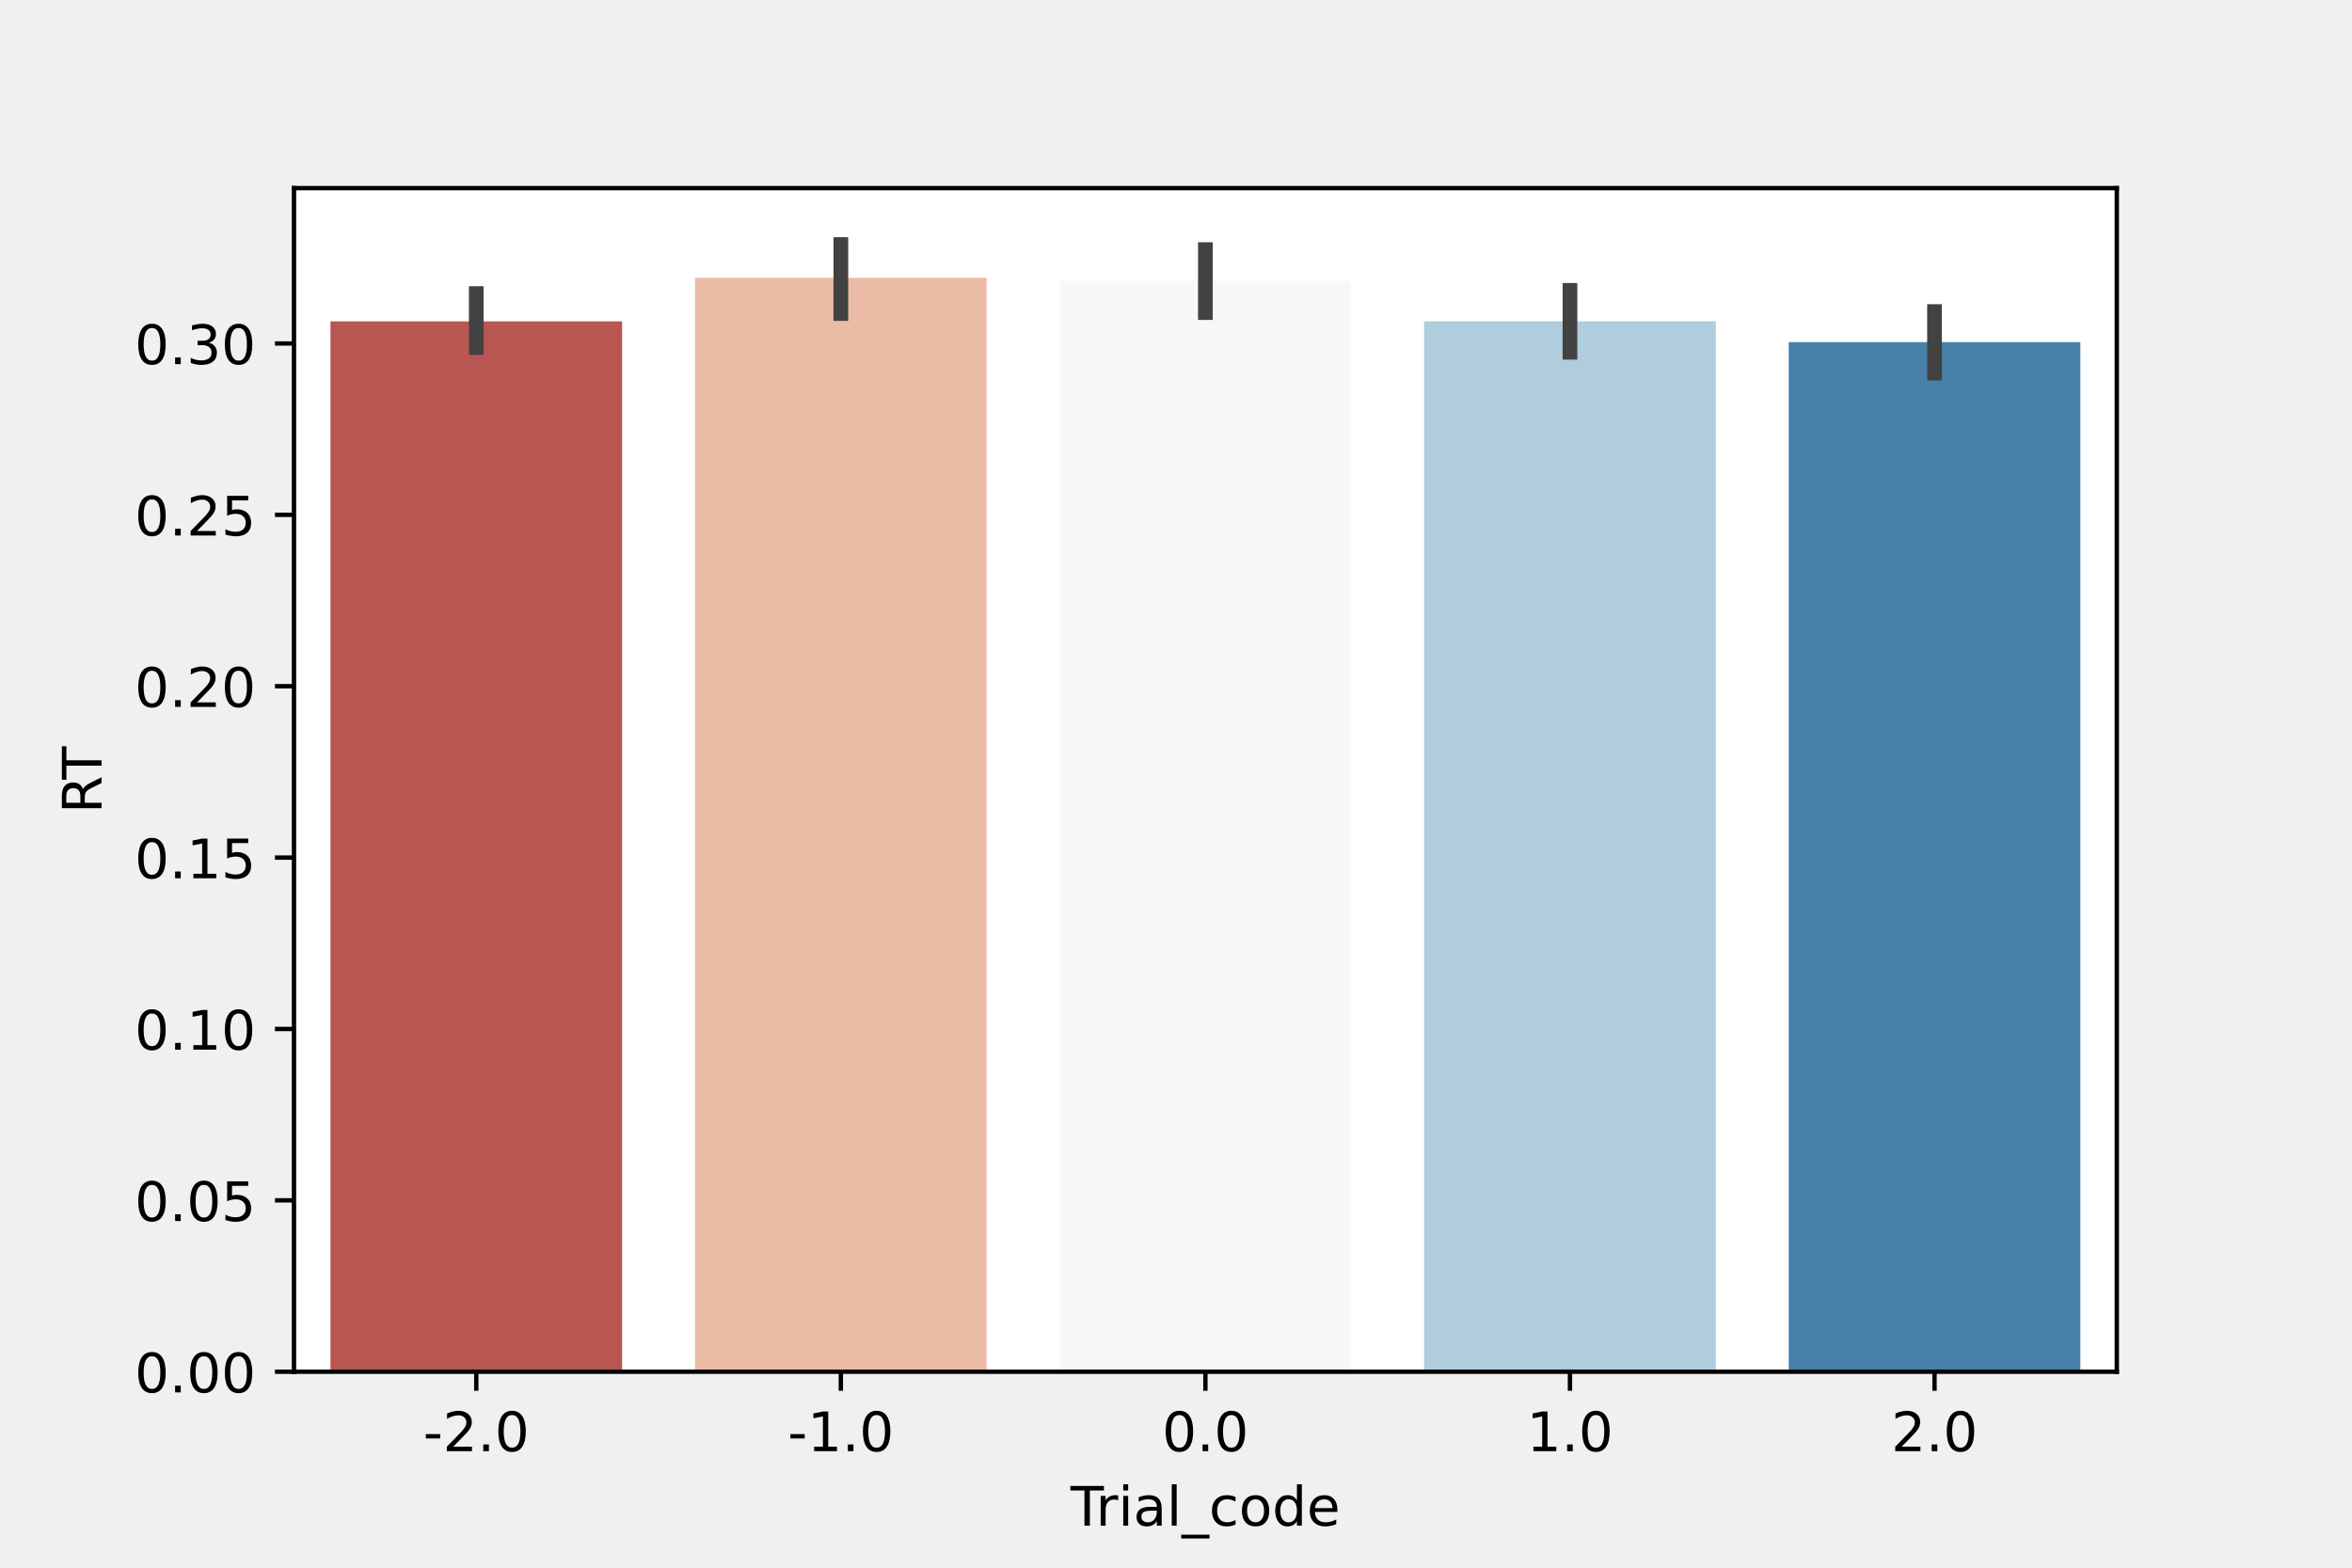
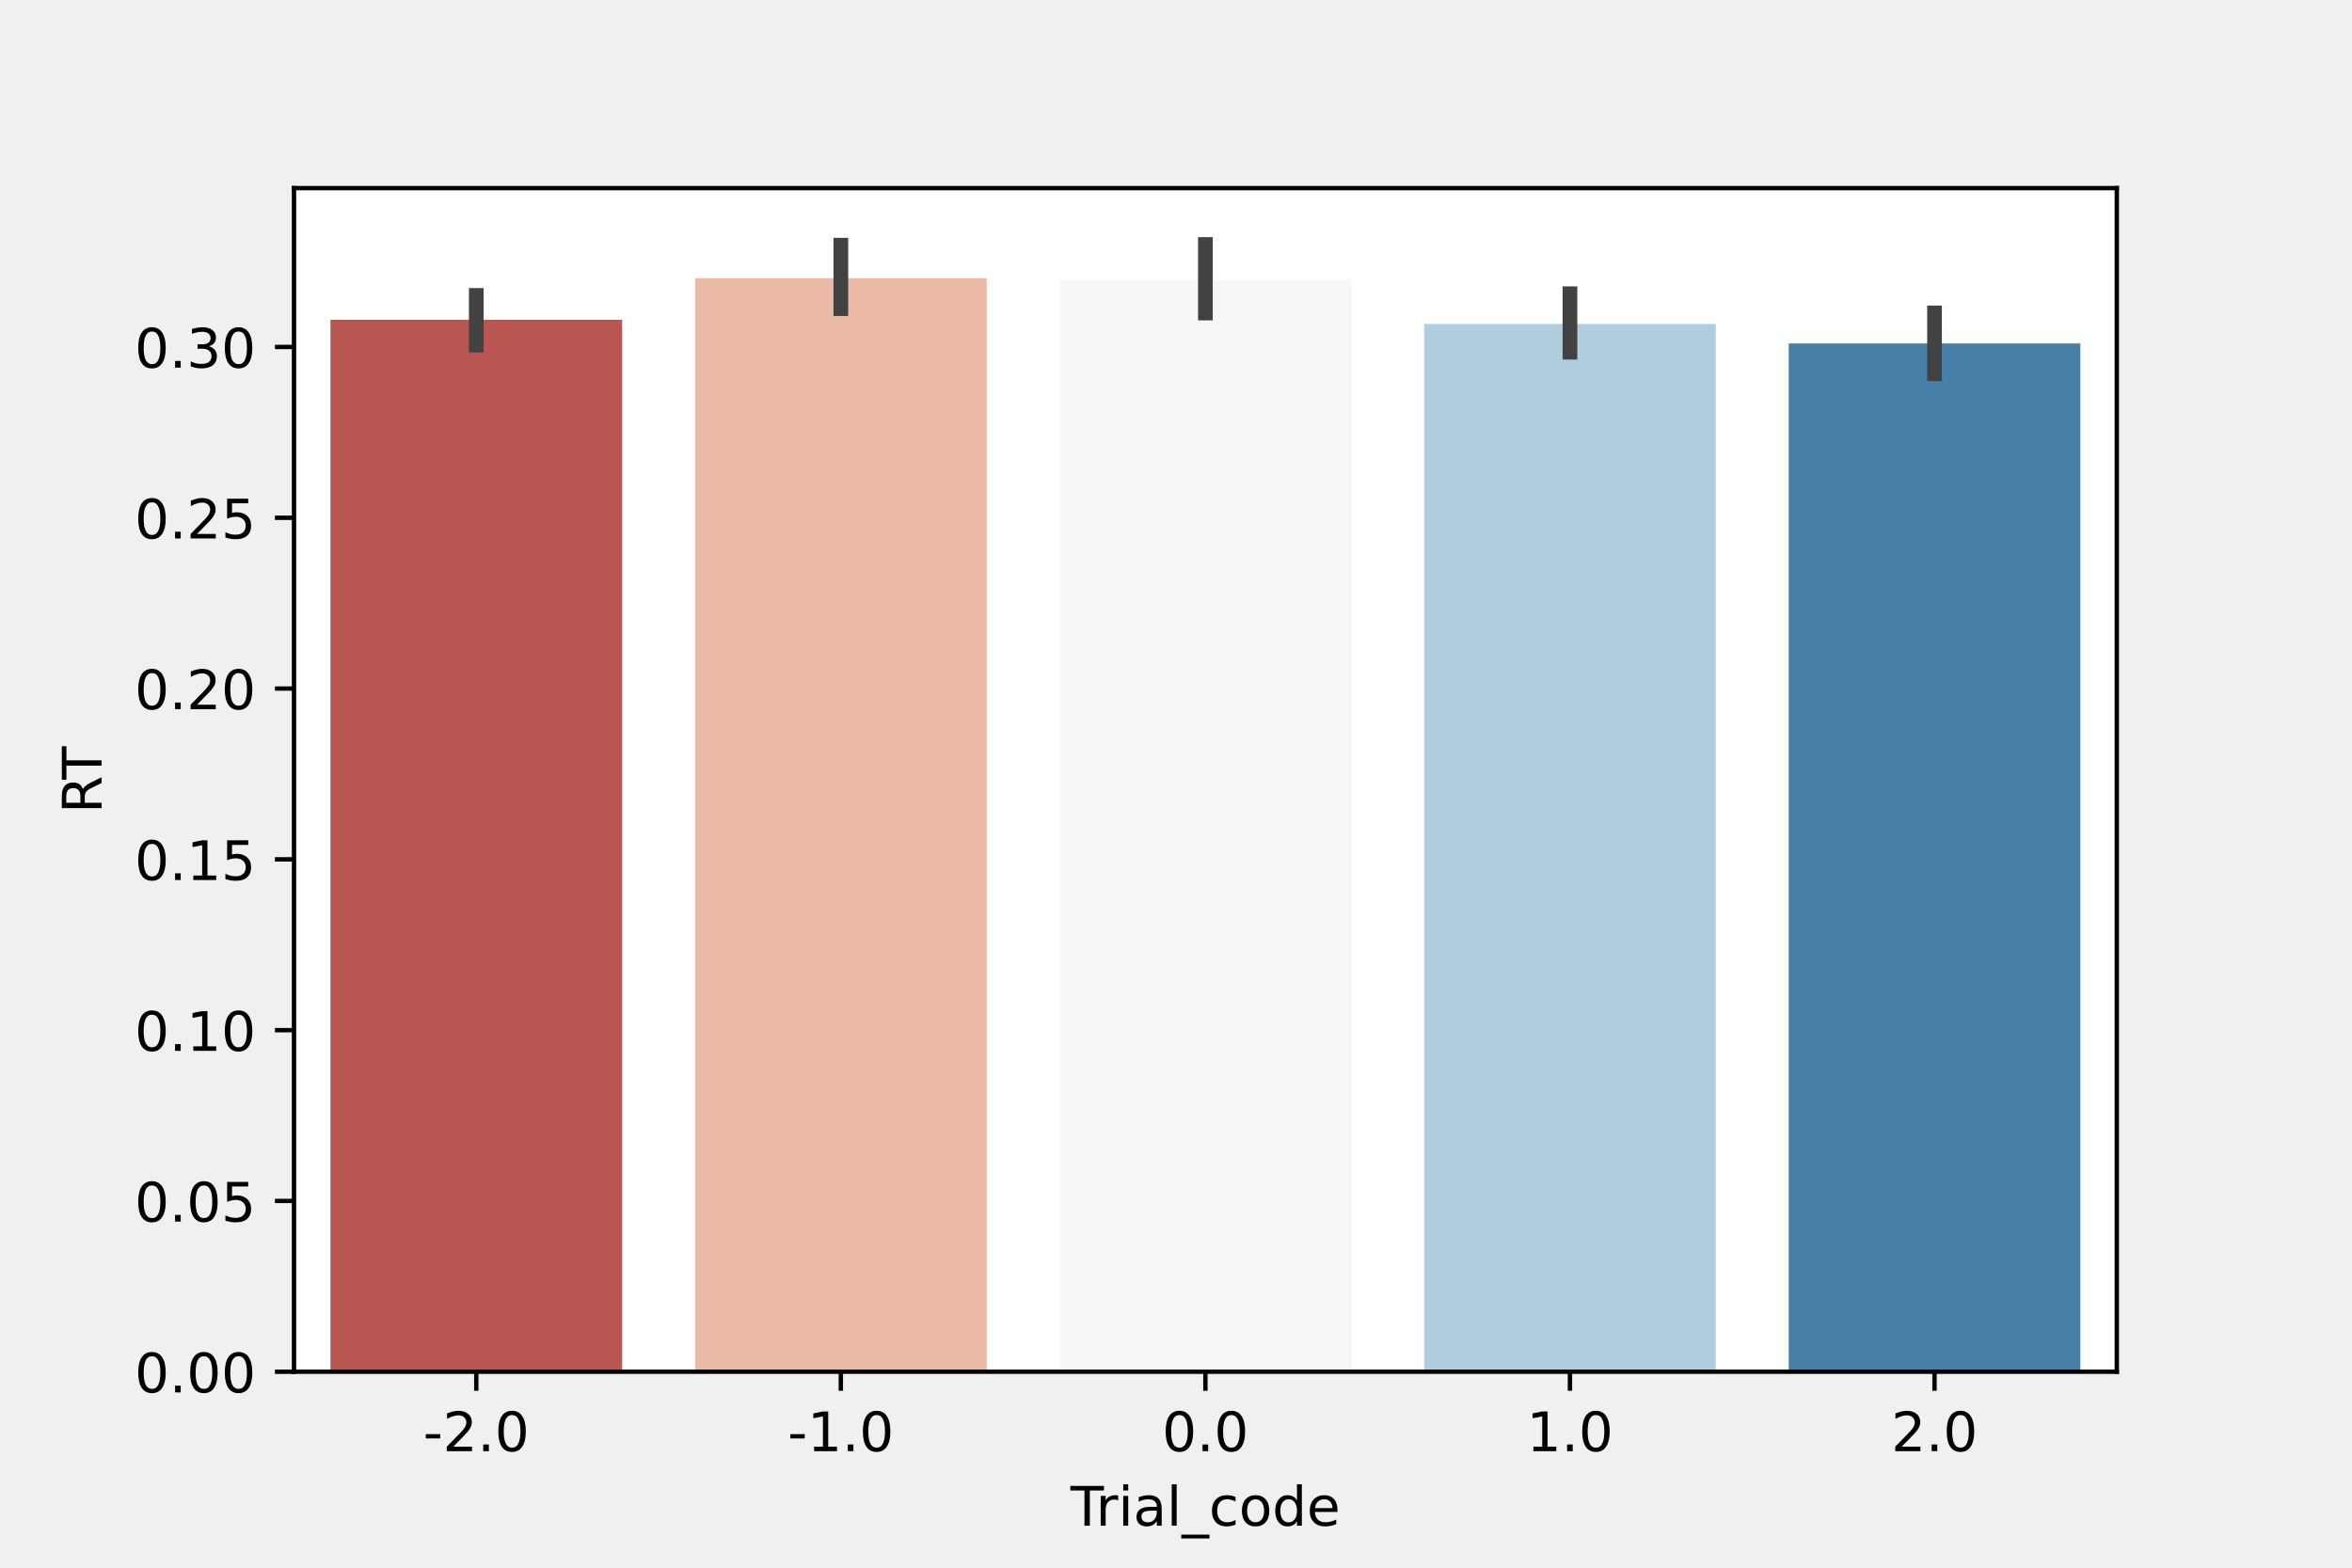
<svg xmlns="http://www.w3.org/2000/svg" xmlns:xlink="http://www.w3.org/1999/xlink" height="288pt" version="1.1" viewBox="0 0 432 288" width="432pt">
  <defs>
    <style type="text/css">*{stroke-linecap:butt;stroke-linejoin:round;}</style>
  </defs>
  <g id="figure_1">
    <g id="patch_1">
      <path d="M 0 288  L 432 288  L 432 0  L 0 0  z " style="fill:none;" />
    </g>
    <g id="axes_1">
      <g id="patch_2">
        <path d="M 54 252  L 388.8 252  L 388.8 34.56  L 54 34.56  z " style="fill:#ffffff;" />
      </g>
      <g id="patch_3">
-         <path clip-path="url(#p3a9cab7b33)" d="M 60.696 252  L 114.264 252  L 114.264 59.042  L 60.696 59.042  z " style="fill:#b85652;" />
+         <path clip-path="url(#p13e7e9fc43)" d="M 60.696 252  L 114.264 252  L 114.264 58.753  L 60.696 58.753  z " style="fill:#b85652;" />
      </g>
      <g id="patch_4">
-         <path clip-path="url(#p3a9cab7b33)" d="M 127.656 252  L 181.224 252  L 181.224 51.03  L 127.656 51.03  z " style="fill:#ebbba5;" />
+         <path clip-path="url(#p13e7e9fc43)" d="M 127.656 252  L 181.224 252  L 181.224 51.088  L 127.656 51.088  z " style="fill:#ebbba5;" />
      </g>
      <g id="patch_5">
-         <path clip-path="url(#p3a9cab7b33)" d="M 194.616 252  L 248.184 252  L 248.184 51.575  L 194.616 51.575  z " style="fill:#f6f7f7;" />
+         <path clip-path="url(#p13e7e9fc43)" d="M 194.616 252  L 248.184 252  L 248.184 51.384  L 194.616 51.384  z " style="fill:#f6f7f7;" />
      </g>
      <g id="patch_6">
-         <path clip-path="url(#p3a9cab7b33)" d="M 261.576 252  L 315.144 252  L 315.144 59.017  L 261.576 59.017  z " style="fill:#afcddc;" />
+         <path clip-path="url(#p13e7e9fc43)" d="M 261.576 252  L 315.144 252  L 315.144 59.527  L 261.576 59.527  z " style="fill:#afcddc;" />
      </g>
      <g id="patch_7">
-         <path clip-path="url(#p3a9cab7b33)" d="M 328.536 252  L 382.104 252  L 382.104 62.854  L 328.536 62.854  z " style="fill:#4781aa;" />
+         <path clip-path="url(#p13e7e9fc43)" d="M 328.536 252  L 382.104 252  L 382.104 63.1  L 328.536 63.1  z " style="fill:#4781aa;" />
      </g>
      <g id="matplotlib.axis_1">
        <g id="xtick_1">
          <g id="line2d_1">
            <defs>
-               <path d="M 0 0  L 0 3.5  " id="mabe97dca5a" style="stroke:#000000;stroke-width:0.8;" />
+               <path d="M 0 0  L 0 3.5  " id="m459cb48108" style="stroke:#000000;stroke-width:0.8;" />
            </defs>
            <g>
-               <use style="stroke:#000000;stroke-width:0.8;" x="87.48" xlink:href="#mabe97dca5a" y="252" />
+               <use style="stroke:#000000;stroke-width:0.8;" x="87.48" xlink:href="#m459cb48108" y="252" />
            </g>
          </g>
          <g id="text_1">
-             <g transform="translate(77.72453 266.5984)scale(0.1 -0.1)">
-               <defs>
-                 <path d="M 313 2009  L 1997 2009  L 1997 1497  L 313 1497  L 313 2009  z " id="DejaVuSans-2d" transform="scale(0.015625)" />
-                 <path d="M 1228 531  L 3431 531  L 3431 0  L 469 0  L 469 531  Q 828 903 1448 1529  Q 2069 2156 2228 2338  Q 2531 2678 2651 2914  Q 2772 3150 2772 3378  Q 2772 3750 2511 3984  Q 2250 4219 1831 4219  Q 1534 4219 1204 4116  Q 875 4013 500 3803  L 500 4441  Q 881 4594 1212 4672  Q 1544 4750 1819 4750  Q 2544 4750 2975 4387  Q 3406 4025 3406 3419  Q 3406 3131 3298 2873  Q 3191 2616 2906 2266  Q 2828 2175 2409 1742  Q 1991 1309 1228 531  z " id="DejaVuSans-32" transform="scale(0.015625)" />
-                 <path d="M 684 794  L 1344 794  L 1344 0  L 684 0  L 684 794  z " id="DejaVuSans-2e" transform="scale(0.015625)" />
-                 <path d="M 2034 4250  Q 1547 4250 1301 3770  Q 1056 3291 1056 2328  Q 1056 1369 1301 889  Q 1547 409 2034 409  Q 2525 409 2770 889  Q 3016 1369 3016 2328  Q 3016 3291 2770 3770  Q 2525 4250 2034 4250  z M 2034 4750  Q 2819 4750 3233 4129  Q 3647 3509 3647 2328  Q 3647 1150 3233 529  Q 2819 -91 2034 -91  Q 1250 -91 836 529  Q 422 1150 422 2328  Q 422 3509 836 4129  Q 1250 4750 2034 4750  z " id="DejaVuSans-30" transform="scale(0.015625)" />
-               </defs>
-               <use xlink:href="#DejaVuSans-2d" />
-               <use x="36.084" xlink:href="#DejaVuSans-32" />
-               <use x="99.707" xlink:href="#DejaVuSans-2e" />
-               <use x="131.494" xlink:href="#DejaVuSans-30" />
-             </g>
+             <text style="font-family:DejaVu Sans;font-size:10px;font-stretch:normal;font-style:normal;font-weight:normal;text-anchor:middle;" transform="rotate(-0, 87.48, 266.5984)" x="87.48" y="266.598">-2.0</text>
          </g>
        </g>
        <g id="xtick_2">
          <g id="line2d_2">
            <g>
-               <use style="stroke:#000000;stroke-width:0.8;" x="154.44" xlink:href="#mabe97dca5a" y="252" />
+               <use style="stroke:#000000;stroke-width:0.8;" x="154.44" xlink:href="#m459cb48108" y="252" />
            </g>
          </g>
          <g id="text_2">
-             <g transform="translate(144.6845 266.5984)scale(0.1 -0.1)">
-               <defs>
-                 <path d="M 794 531  L 1825 531  L 1825 4091  L 703 3866  L 703 4441  L 1819 4666  L 2450 4666  L 2450 531  L 3481 531  L 3481 0  L 794 0  L 794 531  z " id="DejaVuSans-31" transform="scale(0.015625)" />
-               </defs>
-               <use xlink:href="#DejaVuSans-2d" />
-               <use x="36.084" xlink:href="#DejaVuSans-31" />
-               <use x="99.707" xlink:href="#DejaVuSans-2e" />
-               <use x="131.494" xlink:href="#DejaVuSans-30" />
-             </g>
+             <text style="font-family:DejaVu Sans;font-size:10px;font-stretch:normal;font-style:normal;font-weight:normal;text-anchor:middle;" transform="rotate(-0, 154.44, 266.5984)" x="154.44" y="266.598">-1.0</text>
          </g>
        </g>
        <g id="xtick_3">
          <g id="line2d_3">
            <g>
-               <use style="stroke:#000000;stroke-width:0.8;" x="221.4" xlink:href="#mabe97dca5a" y="252" />
+               <use style="stroke:#000000;stroke-width:0.8;" x="221.4" xlink:href="#m459cb48108" y="252" />
            </g>
          </g>
          <g id="text_3">
-             <g transform="translate(213.4484 266.5984)scale(0.1 -0.1)">
-               <use xlink:href="#DejaVuSans-30" />
-               <use x="63.623" xlink:href="#DejaVuSans-2e" />
-               <use x="95.41" xlink:href="#DejaVuSans-30" />
-             </g>
+             <text style="font-family:DejaVu Sans;font-size:10px;font-stretch:normal;font-style:normal;font-weight:normal;text-anchor:middle;" transform="rotate(-0, 221.4, 266.5984)" x="221.4" y="266.598">0.0</text>
          </g>
        </g>
        <g id="xtick_4">
          <g id="line2d_4">
            <g>
-               <use style="stroke:#000000;stroke-width:0.8;" x="288.36" xlink:href="#mabe97dca5a" y="252" />
+               <use style="stroke:#000000;stroke-width:0.8;" x="288.36" xlink:href="#m459cb48108" y="252" />
            </g>
          </g>
          <g id="text_4">
-             <g transform="translate(280.4084 266.5984)scale(0.1 -0.1)">
-               <use xlink:href="#DejaVuSans-31" />
-               <use x="63.623" xlink:href="#DejaVuSans-2e" />
-               <use x="95.41" xlink:href="#DejaVuSans-30" />
-             </g>
+             <text style="font-family:DejaVu Sans;font-size:10px;font-stretch:normal;font-style:normal;font-weight:normal;text-anchor:middle;" transform="rotate(-0, 288.36, 266.5984)" x="288.36" y="266.598">1.0</text>
          </g>
        </g>
        <g id="xtick_5">
          <g id="line2d_5">
            <g>
-               <use style="stroke:#000000;stroke-width:0.8;" x="355.32" xlink:href="#mabe97dca5a" y="252" />
+               <use style="stroke:#000000;stroke-width:0.8;" x="355.32" xlink:href="#m459cb48108" y="252" />
            </g>
          </g>
          <g id="text_5">
-             <g transform="translate(347.3684 266.5984)scale(0.1 -0.1)">
-               <use xlink:href="#DejaVuSans-32" />
-               <use x="63.623" xlink:href="#DejaVuSans-2e" />
-               <use x="95.41" xlink:href="#DejaVuSans-30" />
-             </g>
+             <text style="font-family:DejaVu Sans;font-size:10px;font-stretch:normal;font-style:normal;font-weight:normal;text-anchor:middle;" transform="rotate(-0, 355.32, 266.5984)" x="355.32" y="266.598">2.0</text>
          </g>
        </g>
        <g id="text_6">
-           <g transform="translate(196.6266 280.2766)scale(0.1 -0.1)">
-             <defs>
-               <path d="M -19 4666  L 3928 4666  L 3928 4134  L 2272 4134  L 2272 0  L 1638 0  L 1638 4134  L -19 4134  L -19 4666  z " id="DejaVuSans-54" transform="scale(0.015625)" />
-               <path d="M 2631 2963  Q 2534 3019 2420 3045  Q 2306 3072 2169 3072  Q 1681 3072 1420 2755  Q 1159 2438 1159 1844  L 1159 0  L 581 0  L 581 3500  L 1159 3500  L 1159 2956  Q 1341 3275 1631 3429  Q 1922 3584 2338 3584  Q 2397 3584 2469 3576  Q 2541 3569 2628 3553  L 2631 2963  z " id="DejaVuSans-72" transform="scale(0.015625)" />
-               <path d="M 603 3500  L 1178 3500  L 1178 0  L 603 0  L 603 3500  z M 603 4863  L 1178 4863  L 1178 4134  L 603 4134  L 603 4863  z " id="DejaVuSans-69" transform="scale(0.015625)" />
-               <path d="M 2194 1759  Q 1497 1759 1228 1600  Q 959 1441 959 1056  Q 959 750 1161 570  Q 1363 391 1709 391  Q 2188 391 2477 730  Q 2766 1069 2766 1631  L 2766 1759  L 2194 1759  z M 3341 1997  L 3341 0  L 2766 0  L 2766 531  Q 2569 213 2275 61  Q 1981 -91 1556 -91  Q 1019 -91 701 211  Q 384 513 384 1019  Q 384 1609 779 1909  Q 1175 2209 1959 2209  L 2766 2209  L 2766 2266  Q 2766 2663 2505 2880  Q 2244 3097 1772 3097  Q 1472 3097 1187 3025  Q 903 2953 641 2809  L 641 3341  Q 956 3463 1253 3523  Q 1550 3584 1831 3584  Q 2591 3584 2966 3190  Q 3341 2797 3341 1997  z " id="DejaVuSans-61" transform="scale(0.015625)" />
-               <path d="M 603 4863  L 1178 4863  L 1178 0  L 603 0  L 603 4863  z " id="DejaVuSans-6c" transform="scale(0.015625)" />
-               <path d="M 3263 -1063  L 3263 -1509  L -63 -1509  L -63 -1063  L 3263 -1063  z " id="DejaVuSans-5f" transform="scale(0.015625)" />
-               <path d="M 3122 3366  L 3122 2828  Q 2878 2963 2633 3030  Q 2388 3097 2138 3097  Q 1578 3097 1268 2742  Q 959 2388 959 1747  Q 959 1106 1268 751  Q 1578 397 2138 397  Q 2388 397 2633 464  Q 2878 531 3122 666  L 3122 134  Q 2881 22 2623 -34  Q 2366 -91 2075 -91  Q 1284 -91 818 406  Q 353 903 353 1747  Q 353 2603 823 3093  Q 1294 3584 2113 3584  Q 2378 3584 2631 3529  Q 2884 3475 3122 3366  z " id="DejaVuSans-63" transform="scale(0.015625)" />
-               <path d="M 1959 3097  Q 1497 3097 1228 2736  Q 959 2375 959 1747  Q 959 1119 1226 758  Q 1494 397 1959 397  Q 2419 397 2687 759  Q 2956 1122 2956 1747  Q 2956 2369 2687 2733  Q 2419 3097 1959 3097  z M 1959 3584  Q 2709 3584 3137 3096  Q 3566 2609 3566 1747  Q 3566 888 3137 398  Q 2709 -91 1959 -91  Q 1206 -91 779 398  Q 353 888 353 1747  Q 353 2609 779 3096  Q 1206 3584 1959 3584  z " id="DejaVuSans-6f" transform="scale(0.015625)" />
-               <path d="M 2906 2969  L 2906 4863  L 3481 4863  L 3481 0  L 2906 0  L 2906 525  Q 2725 213 2448 61  Q 2172 -91 1784 -91  Q 1150 -91 751 415  Q 353 922 353 1747  Q 353 2572 751 3078  Q 1150 3584 1784 3584  Q 2172 3584 2448 3432  Q 2725 3281 2906 2969  z M 947 1747  Q 947 1113 1208 752  Q 1469 391 1925 391  Q 2381 391 2643 752  Q 2906 1113 2906 1747  Q 2906 2381 2643 2742  Q 2381 3103 1925 3103  Q 1469 3103 1208 2742  Q 947 2381 947 1747  z " id="DejaVuSans-64" transform="scale(0.015625)" />
-               <path d="M 3597 1894  L 3597 1613  L 953 1613  Q 991 1019 1311 708  Q 1631 397 2203 397  Q 2534 397 2845 478  Q 3156 559 3463 722  L 3463 178  Q 3153 47 2828 -22  Q 2503 -91 2169 -91  Q 1331 -91 842 396  Q 353 884 353 1716  Q 353 2575 817 3079  Q 1281 3584 2069 3584  Q 2775 3584 3186 3129  Q 3597 2675 3597 1894  z M 3022 2063  Q 3016 2534 2758 2815  Q 2500 3097 2075 3097  Q 1594 3097 1305 2825  Q 1016 2553 972 2059  L 3022 2063  z " id="DejaVuSans-65" transform="scale(0.015625)" />
-             </defs>
-             <use xlink:href="#DejaVuSans-54" />
-             <use x="46.334" xlink:href="#DejaVuSans-72" />
-             <use x="87.447" xlink:href="#DejaVuSans-69" />
-             <use x="115.23" xlink:href="#DejaVuSans-61" />
-             <use x="176.51" xlink:href="#DejaVuSans-6c" />
-             <use x="204.293" xlink:href="#DejaVuSans-5f" />
-             <use x="254.293" xlink:href="#DejaVuSans-63" />
-             <use x="309.273" xlink:href="#DejaVuSans-6f" />
-             <use x="370.455" xlink:href="#DejaVuSans-64" />
-             <use x="433.932" xlink:href="#DejaVuSans-65" />
-           </g>
+           <text style="font-family:DejaVu Sans;font-size:10px;font-stretch:normal;font-style:normal;font-weight:normal;text-anchor:middle;" transform="rotate(-0, 221.4, 280.2766)" x="221.4" y="280.277">Trial_code</text>
        </g>
      </g>
      <g id="matplotlib.axis_2">
        <g id="ytick_1">
          <g id="line2d_6">
            <defs>
-               <path d="M 0 0  L -3.5 0  " id="m2627056a85" style="stroke:#000000;stroke-width:0.8;" />
+               <path d="M 0 0  L -3.5 0  " id="mc3b4aa092a" style="stroke:#000000;stroke-width:0.8;" />
            </defs>
            <g>
-               <use style="stroke:#000000;stroke-width:0.8;" x="54" xlink:href="#m2627056a85" y="252" />
+               <use style="stroke:#000000;stroke-width:0.8;" x="54" xlink:href="#mc3b4aa092a" y="252" />
            </g>
          </g>
          <g id="text_7">
-             <g transform="translate(24.73438 255.7992)scale(0.1 -0.1)">
-               <use xlink:href="#DejaVuSans-30" />
-               <use x="63.623" xlink:href="#DejaVuSans-2e" />
-               <use x="95.41" xlink:href="#DejaVuSans-30" />
-               <use x="159.033" xlink:href="#DejaVuSans-30" />
-             </g>
+             <text style="font-family:DejaVu Sans;font-size:10px;font-stretch:normal;font-style:normal;font-weight:normal;text-anchor:end;" transform="rotate(-0, 47, 255.7992)" x="47" y="255.799">0.00</text>
          </g>
        </g>
        <g id="ytick_2">
          <g id="line2d_7">
            <g>
-               <use style="stroke:#000000;stroke-width:0.8;" x="54" xlink:href="#m2627056a85" y="220.516" />
+               <use style="stroke:#000000;stroke-width:0.8;" x="54" xlink:href="#mc3b4aa092a" y="220.624" />
            </g>
          </g>
          <g id="text_8">
-             <g transform="translate(24.73438 224.3155)scale(0.1 -0.1)">
-               <defs>
-                 <path d="M 691 4666  L 3169 4666  L 3169 4134  L 1269 4134  L 1269 2991  Q 1406 3038 1543 3061  Q 1681 3084 1819 3084  Q 2600 3084 3056 2656  Q 3513 2228 3513 1497  Q 3513 744 3044 326  Q 2575 -91 1722 -91  Q 1428 -91 1123 -41  Q 819 9 494 109  L 494 744  Q 775 591 1075 516  Q 1375 441 1709 441  Q 2250 441 2565 725  Q 2881 1009 2881 1497  Q 2881 1984 2565 2268  Q 2250 2553 1709 2553  Q 1456 2553 1204 2497  Q 953 2441 691 2322  L 691 4666  z " id="DejaVuSans-35" transform="scale(0.015625)" />
-               </defs>
-               <use xlink:href="#DejaVuSans-30" />
-               <use x="63.623" xlink:href="#DejaVuSans-2e" />
-               <use x="95.41" xlink:href="#DejaVuSans-30" />
-               <use x="159.033" xlink:href="#DejaVuSans-35" />
-             </g>
+             <text style="font-family:DejaVu Sans;font-size:10px;font-stretch:normal;font-style:normal;font-weight:normal;text-anchor:end;" transform="rotate(-0, 47, 224.423)" x="47" y="224.423">0.05</text>
          </g>
        </g>
        <g id="ytick_3">
          <g id="line2d_8">
            <g>
-               <use style="stroke:#000000;stroke-width:0.8;" x="54" xlink:href="#m2627056a85" y="189.033" />
+               <use style="stroke:#000000;stroke-width:0.8;" x="54" xlink:href="#mc3b4aa092a" y="189.248" />
            </g>
          </g>
          <g id="text_9">
-             <g transform="translate(24.73438 192.8318)scale(0.1 -0.1)">
-               <use xlink:href="#DejaVuSans-30" />
-               <use x="63.623" xlink:href="#DejaVuSans-2e" />
-               <use x="95.41" xlink:href="#DejaVuSans-31" />
-               <use x="159.033" xlink:href="#DejaVuSans-30" />
-             </g>
+             <text style="font-family:DejaVu Sans;font-size:10px;font-stretch:normal;font-style:normal;font-weight:normal;text-anchor:end;" transform="rotate(-0, 47, 193.0467)" x="47" y="193.047">0.10</text>
          </g>
        </g>
        <g id="ytick_4">
          <g id="line2d_9">
            <g>
-               <use style="stroke:#000000;stroke-width:0.8;" x="54" xlink:href="#m2627056a85" y="157.549" />
+               <use style="stroke:#000000;stroke-width:0.8;" x="54" xlink:href="#mc3b4aa092a" y="157.871" />
            </g>
          </g>
          <g id="text_10">
-             <g transform="translate(24.73438 161.3481)scale(0.1 -0.1)">
-               <use xlink:href="#DejaVuSans-30" />
-               <use x="63.623" xlink:href="#DejaVuSans-2e" />
-               <use x="95.41" xlink:href="#DejaVuSans-31" />
-               <use x="159.033" xlink:href="#DejaVuSans-35" />
-             </g>
+             <text style="font-family:DejaVu Sans;font-size:10px;font-stretch:normal;font-style:normal;font-weight:normal;text-anchor:end;" transform="rotate(-0, 47, 161.6705)" x="47" y="161.67">0.15</text>
          </g>
        </g>
        <g id="ytick_5">
          <g id="line2d_10">
            <g>
-               <use style="stroke:#000000;stroke-width:0.8;" x="54" xlink:href="#m2627056a85" y="126.065" />
+               <use style="stroke:#000000;stroke-width:0.8;" x="54" xlink:href="#mc3b4aa092a" y="126.495" />
            </g>
          </g>
          <g id="text_11">
-             <g transform="translate(24.73438 129.8645)scale(0.1 -0.1)">
-               <use xlink:href="#DejaVuSans-30" />
-               <use x="63.623" xlink:href="#DejaVuSans-2e" />
-               <use x="95.41" xlink:href="#DejaVuSans-32" />
-               <use x="159.033" xlink:href="#DejaVuSans-30" />
-             </g>
+             <text style="font-family:DejaVu Sans;font-size:10px;font-stretch:normal;font-style:normal;font-weight:normal;text-anchor:end;" transform="rotate(-0, 47, 130.2942)" x="47" y="130.294">0.20</text>
          </g>
        </g>
        <g id="ytick_6">
          <g id="line2d_11">
            <g>
-               <use style="stroke:#000000;stroke-width:0.8;" x="54" xlink:href="#m2627056a85" y="94.582" />
+               <use style="stroke:#000000;stroke-width:0.8;" x="54" xlink:href="#mc3b4aa092a" y="95.119" />
            </g>
          </g>
          <g id="text_12">
-             <g transform="translate(24.73438 98.38077)scale(0.1 -0.1)">
-               <use xlink:href="#DejaVuSans-30" />
-               <use x="63.623" xlink:href="#DejaVuSans-2e" />
-               <use x="95.41" xlink:href="#DejaVuSans-32" />
-               <use x="159.033" xlink:href="#DejaVuSans-35" />
-             </g>
+             <text style="font-family:DejaVu Sans;font-size:10px;font-stretch:normal;font-style:normal;font-weight:normal;text-anchor:end;" transform="rotate(-0, 47, 98.91798)" x="47" y="98.918">0.25</text>
          </g>
        </g>
        <g id="ytick_7">
          <g id="line2d_12">
            <g>
-               <use style="stroke:#000000;stroke-width:0.8;" x="54" xlink:href="#m2627056a85" y="63.098" />
+               <use style="stroke:#000000;stroke-width:0.8;" x="54" xlink:href="#mc3b4aa092a" y="63.743" />
            </g>
          </g>
          <g id="text_13">
-             <g transform="translate(24.73438 66.89708)scale(0.1 -0.1)">
-               <defs>
-                 <path d="M 2597 2516  Q 3050 2419 3304 2112  Q 3559 1806 3559 1356  Q 3559 666 3084 287  Q 2609 -91 1734 -91  Q 1441 -91 1130 -33  Q 819 25 488 141  L 488 750  Q 750 597 1062 519  Q 1375 441 1716 441  Q 2309 441 2620 675  Q 2931 909 2931 1356  Q 2931 1769 2642 2001  Q 2353 2234 1838 2234  L 1294 2234  L 1294 2753  L 1863 2753  Q 2328 2753 2575 2939  Q 2822 3125 2822 3475  Q 2822 3834 2567 4026  Q 2313 4219 1838 4219  Q 1578 4219 1281 4162  Q 984 4106 628 3988  L 628 4550  Q 988 4650 1302 4700  Q 1616 4750 1894 4750  Q 2613 4750 3031 4423  Q 3450 4097 3450 3541  Q 3450 3153 3228 2886  Q 3006 2619 2597 2516  z " id="DejaVuSans-33" transform="scale(0.015625)" />
-               </defs>
-               <use xlink:href="#DejaVuSans-30" />
-               <use x="63.623" xlink:href="#DejaVuSans-2e" />
-               <use x="95.41" xlink:href="#DejaVuSans-33" />
-               <use x="159.033" xlink:href="#DejaVuSans-30" />
-             </g>
+             <text style="font-family:DejaVu Sans;font-size:10px;font-stretch:normal;font-style:normal;font-weight:normal;text-anchor:end;" transform="rotate(-0, 47, 67.54173)" x="47" y="67.542">0.30</text>
          </g>
        </g>
        <g id="text_14">
-           <g transform="translate(18.65469 149.4456)rotate(-90)scale(0.1 -0.1)">
-             <defs>
-               <path d="M 2841 2188  Q 3044 2119 3236 1894  Q 3428 1669 3622 1275  L 4263 0  L 3584 0  L 2988 1197  Q 2756 1666 2539 1819  Q 2322 1972 1947 1972  L 1259 1972  L 1259 0  L 628 0  L 628 4666  L 2053 4666  Q 2853 4666 3247 4331  Q 3641 3997 3641 3322  Q 3641 2881 3436 2590  Q 3231 2300 2841 2188  z M 1259 4147  L 1259 2491  L 2053 2491  Q 2509 2491 2742 2702  Q 2975 2913 2975 3322  Q 2975 3731 2742 3939  Q 2509 4147 2053 4147  L 1259 4147  z " id="DejaVuSans-52" transform="scale(0.015625)" />
-             </defs>
-             <use xlink:href="#DejaVuSans-52" />
-             <use x="62.232" xlink:href="#DejaVuSans-54" />
-           </g>
+           <text style="font-family:DejaVu Sans;font-size:10px;font-stretch:normal;font-style:normal;font-weight:normal;text-anchor:middle;" transform="rotate(-90, 18.65469, 143.28)" x="18.655" y="143.28">RT</text>
        </g>
      </g>
      <g id="line2d_13">
-         <path clip-path="url(#p3a9cab7b33)" d="M 87.48 63.848  L 87.48 53.924  " style="fill:none;stroke:#424242;stroke-linecap:square;stroke-width:2.7;" />
+         <path clip-path="url(#p13e7e9fc43)" d="M 87.48 63.406  L 87.48 54.271  " style="fill:none;stroke:#424242;stroke-linecap:square;stroke-width:2.7;" />
      </g>
      <g id="line2d_14">
-         <path clip-path="url(#p3a9cab7b33)" d="M 154.44 57.598  L 154.44 44.914  " style="fill:none;stroke:#424242;stroke-linecap:square;stroke-width:2.7;" />
+         <path clip-path="url(#p13e7e9fc43)" d="M 154.44 56.701  L 154.44 45.043  " style="fill:none;stroke:#424242;stroke-linecap:square;stroke-width:2.7;" />
      </g>
      <g id="line2d_15">
-         <path clip-path="url(#p3a9cab7b33)" d="M 221.4 57.43  L 221.4 45.849  " style="fill:none;stroke:#424242;stroke-linecap:square;stroke-width:2.7;" />
+         <path clip-path="url(#p13e7e9fc43)" d="M 221.4 57.505  L 221.4 44.914  " style="fill:none;stroke:#424242;stroke-linecap:square;stroke-width:2.7;" />
      </g>
      <g id="line2d_16">
-         <path clip-path="url(#p3a9cab7b33)" d="M 288.36 64.712  L 288.36 53.335  " style="fill:none;stroke:#424242;stroke-linecap:square;stroke-width:2.7;" />
+         <path clip-path="url(#p13e7e9fc43)" d="M 288.36 64.707  L 288.36 53.966  " style="fill:none;stroke:#424242;stroke-linecap:square;stroke-width:2.7;" />
      </g>
      <g id="line2d_17">
-         <path clip-path="url(#p3a9cab7b33)" d="M 355.32 68.552  L 355.32 57.234  " style="fill:none;stroke:#424242;stroke-linecap:square;stroke-width:2.7;" />
+         <path clip-path="url(#p13e7e9fc43)" d="M 355.32 68.663  L 355.32 57.49  " style="fill:none;stroke:#424242;stroke-linecap:square;stroke-width:2.7;" />
      </g>
      <g id="patch_8">
        <path d="M 54 252  L 54 34.56  " style="fill:none;stroke:#000000;stroke-linecap:square;stroke-linejoin:miter;stroke-width:0.8;" />
      </g>
      <g id="patch_9">
        <path d="M 388.8 252  L 388.8 34.56  " style="fill:none;stroke:#000000;stroke-linecap:square;stroke-linejoin:miter;stroke-width:0.8;" />
      </g>
      <g id="patch_10">
        <path d="M 54 252  L 388.8 252  " style="fill:none;stroke:#000000;stroke-linecap:square;stroke-linejoin:miter;stroke-width:0.8;" />
      </g>
      <g id="patch_11">
        <path d="M 54 34.56  L 388.8 34.56  " style="fill:none;stroke:#000000;stroke-linecap:square;stroke-linejoin:miter;stroke-width:0.8;" />
      </g>
    </g>
  </g>
  <defs>
-     <clipPath id="p3a9cab7b33">
+     <clipPath id="p13e7e9fc43">
      <rect height="217.44" width="334.8" x="54" y="34.56" />
    </clipPath>
  </defs>
</svg>
